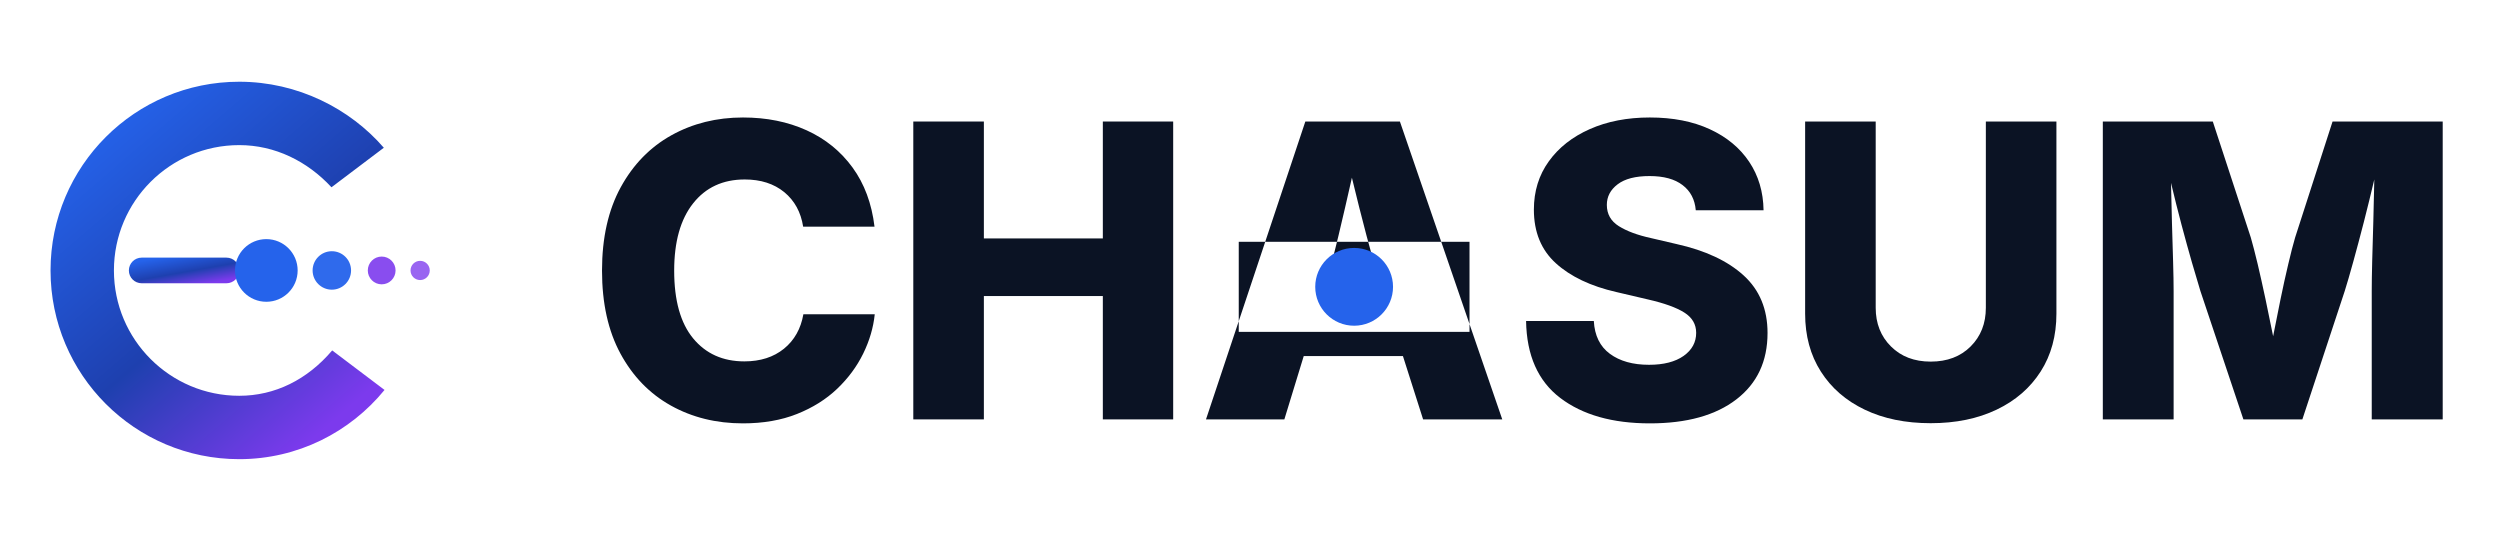
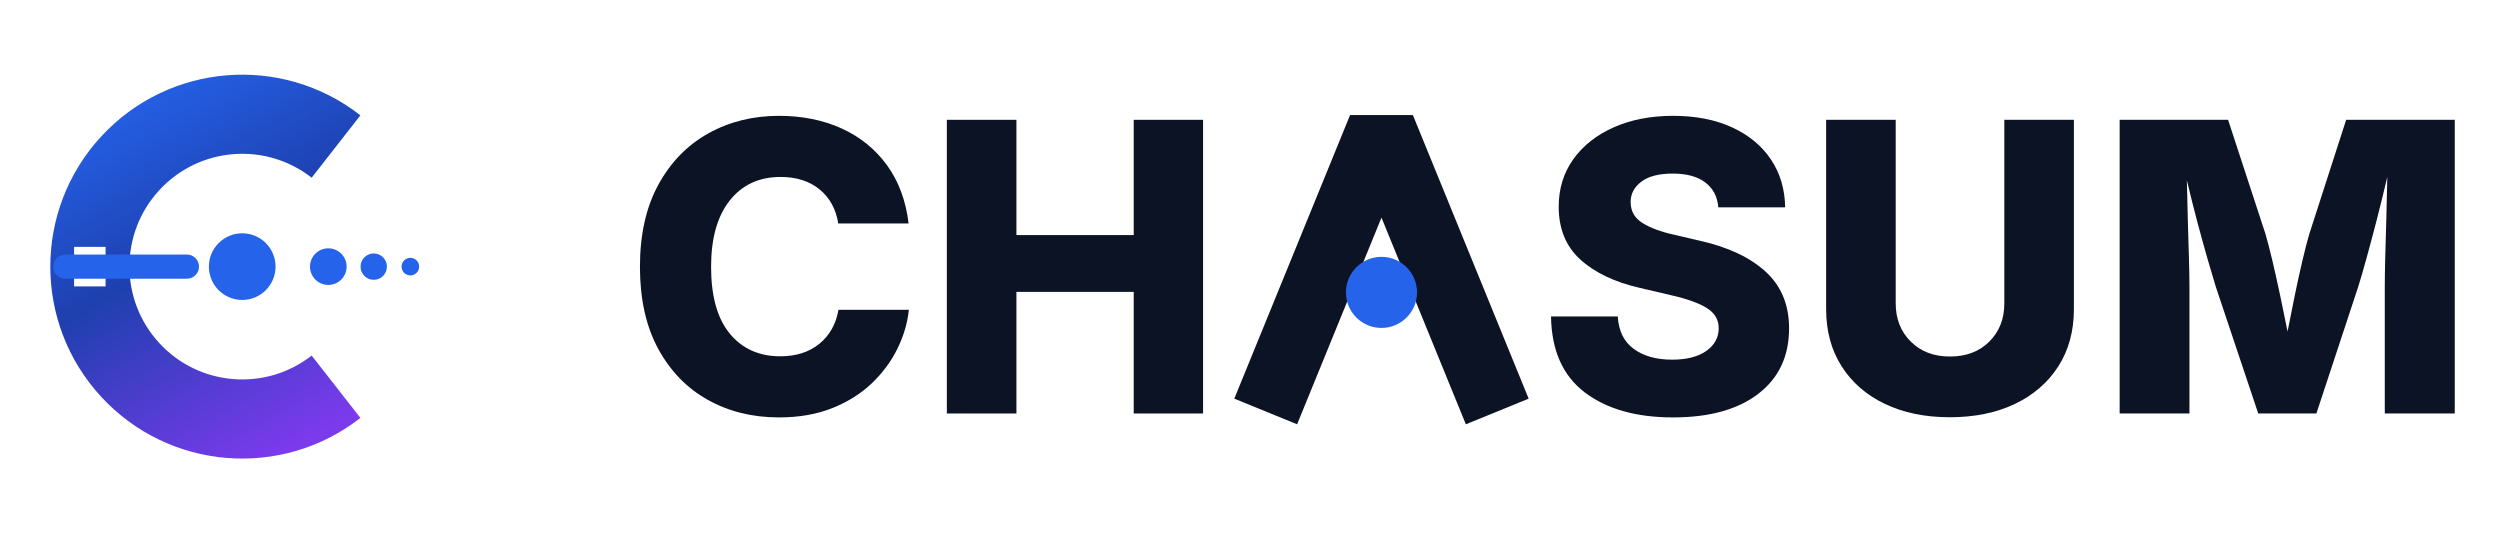
- <svg xmlns="http://www.w3.org/2000/svg" viewBox="0 0 439.631 95.117" fill="none" role="img" aria-label="Chasum">
-   <g transform="translate(2 7.484687)">
-     <svg width="80.148" height="80.148" viewBox="0 0 64 64">
+ <svg xmlns="http://www.w3.org/2000/svg" viewBox="0 0 445.9 95.12" fill="none" role="img" aria-label="Chasum">
+   <g transform="translate(4 5.74)">
+     <svg width="88.86" height="83.63" viewBox="0 0 68 64">
      <defs>
-         <linearGradient id="h-c" x1="18%" y1="8%" x2="82%" y2="92%">
+         <linearGradient id="md-c" x1="28%" y1="0%" x2="72%" y2="100%">
          <stop offset="0%" stop-color="#2563EB" />
-           <stop offset="55%" stop-color="#1E40AF" />
-           <stop offset="100%" stop-color="#7C3AED" />
-         </linearGradient>
-         <linearGradient id="h-spark" x1="20%" y1="10%" x2="80%" y2="90%">
-           <stop offset="0%" stop-color="#2563EB" />
+           <stop offset="45%" stop-color="#1E40AF" />
          <stop offset="100%" stop-color="#7C3AED" />
        </linearGradient>
      </defs>
-       <path fill="url(#h-c)" fill-rule="evenodd" d="M32 5.5C17.36 5.5 5.5 17.36 5.5 32S17.36 58.5 32 58.5c8.2 0 15.55-3.78 20.4-9.72l-7.35-5.55C41.55 47.35 37 49.6 32 49.6c-9.72 0-17.6-7.88-17.6-17.6S22.28 14.4 32 14.4c5 0 9.55 2.25 12.95 5.92l7.35-5.55C47.55 9.28 40.2 5.5 32 5.5z" />
-       <rect x="16.5" y="30.2" width="15.5" height="3.6" rx="1.8" fill="url(#h-c)" />
-       <circle cx="35.8" cy="32" r="4.4" fill="#2563EB" />
-       <circle cx="45" cy="32" r="2.7" fill="#2563EB" opacity="0.95" />
-       <circle cx="52" cy="32" r="1.95" fill="#7C3AED" opacity="0.9" />
-       <circle cx="57.4" cy="32" r="1.35" fill="#7C3AED" opacity="0.78" />
+       <path fill="url(#md-c)" fill-rule="evenodd" d="M 46.13 11.35 A 26.2 26.2 0 1 0 46.13 52.65 L 39.48 44.14 A 15.4 15.4 0 1 1 39.48 19.86 Z M 7.05 29.3 H 11.35 V 34.7 H 7.05 Z" />
+       <rect x="4.2" y="30.35" width="19.9" height="3.3" rx="1.65" fill="#2563EB" />
+       <circle cx="30" cy="32" r="4.55" fill="#2563EB" />
+       <circle cx="41.75" cy="32" r="2.5" fill="#2563EB" />
+       <circle cx="47.95" cy="32" r="1.8" fill="#2563EB" />
+       <circle cx="52.95" cy="32" r="1.2" fill="#2563EB" />
    </svg>
  </g>
-   <g transform="translate(102.9862 4)">
+   <g transform="translate(111.26 4)">
    <g transform="translate(0 69.75)">
      <path fill="#0B1324" d="M27.67 0.70Q20.60 0.70 14.99-2.43Q9.39-5.55 6.13-11.55Q2.88-17.54 2.88-26.16Q2.88-34.80 6.17-40.82Q9.46-46.83 15.08-49.96Q20.71-53.09 27.67-53.09Q33.89-53.09 38.85-50.84Q43.80-48.59 46.93-44.30Q50.06-40.01 50.80-33.89L38.25-33.89Q37.65-37.72 34.93-39.96Q32.20-42.19 27.98-42.19Q22.22-42.19 18.90-37.99Q15.57-33.79 15.57-26.16Q15.57-18.28 18.91-14.24Q22.25-10.20 27.91-10.20Q32.13-10.20 34.88-12.43Q37.62-14.66 38.29-18.49L50.84-18.49Q50.48-14.98 48.81-11.57Q47.14-8.16 44.23-5.38Q41.31-2.60 37.16-0.95Q33.01 0.70 27.67 0.70" />
      <path fill="#0B1324" d="M70.03 0L57.62 0L57.62-52.38L70.03-52.38L70.03-31.82L90.95-31.82L90.95-52.38L103.32-52.38L103.32 0L90.95 0L90.95-21.69L70.03-21.69" />
-       <path fill="#0B1324" fill-rule="evenodd" d="M122.87 0L109.09 0L126.56-52.38L143.19-52.38L161.19 0L147.27 0L143.72-11.14L126.28-11.14L122.87 0M129.90-22.89L129.20-20.64L140.70-20.64L139.99-22.89Q138.62-27.39 137.32-32.31Q136.02-37.23 134.75-42.50Q133.56-37.20 132.38-32.27Q131.20-27.35 129.90-22.89 M114.85 -31.231 H155.431 V-15.391 H114.85 Z" />
+       <path d="M114.49 -0.36 L135.14 -50.94 L155.79 -0.36" fill="none" stroke="#0B1324" stroke-width="12.1" stroke-linejoin="miter" stroke-miterlimit="1.8" stroke-linecap="butt" />
+       <circle cx="135.14" cy="-21.6" r="6.34" fill="#2563EB" />
      <path fill="#0B1324" d="M187.14 0.70Q177.29 0.70 171.40-3.76Q165.52-8.23 165.38-17.30L177.29-17.30Q177.50-13.46 180.12-11.53Q182.74-9.60 187-9.60Q190.86-9.60 193.08-11.16Q195.29-12.73 195.29-15.22Q195.29-17.47 193.20-18.79Q191.11-20.11 186.82-21.09L181.27-22.39Q174.48-23.94 170.61-27.46Q166.75-30.97 166.75-36.88Q166.75-41.73 169.37-45.37Q171.98-49.01 176.59-51.05Q181.20-53.09 187.14-53.09Q193.22-53.09 197.68-51.03Q202.15-48.97 204.61-45.30Q207.07-41.62 207.14-36.77L195.22-36.77Q194.98-39.62 192.90-41.20Q190.83-42.79 187.10-42.79Q183.38-42.79 181.48-41.34Q179.58-39.90 179.58-37.72Q179.58-35.30 181.69-33.98Q183.80-32.66 187.31-31.89L191.85-30.83Q199.44-29.14 203.64-25.31Q207.84-21.48 207.84-15.19Q207.84-7.73 202.36-3.52Q196.88 0.70 187.14 0.70" />
      <path fill="#0B1324" d="M236.53 0.67Q229.89 0.67 224.93-1.71Q219.97-4.08 217.21-8.42Q214.45-12.76 214.45-18.60L214.45-52.38L226.86-52.38L226.86-19.62Q226.86-15.50 229.54-12.83Q232.21-10.16 236.53-10.16Q240.89-10.16 243.56-12.83Q246.23-15.50 246.23-19.62L246.23-52.38L258.64-52.38L258.64-18.60Q258.64-12.76 255.87-8.42Q253.09-4.08 248.12-1.71Q243.14 0.67 236.53 0.67" />
      <path fill="#0B1324" d="M279.25 0L266.80 0L266.80-52.38L286.14-52.38L292.82-31.99Q293.34-30.20 294.03-27.32Q294.71-24.43 295.42-21.09Q296.12-17.75 296.75-14.62Q297.35-17.75 298.04-21.08Q298.72-24.40 299.41-27.30Q300.09-30.20 300.62-31.99L307.20-52.38L326.57-52.38L326.57 0L314.09 0L314.09-22.57Q314.09-24.57 314.17-27.83Q314.26-31.08 314.37-34.87Q314.47-38.67 314.54-42.19Q313.66-38.46 312.70-34.70Q311.73-30.94 310.85-27.76Q309.97-24.57 309.34-22.57L301.89 0L291.52 0L283.96-22.57Q283.36-24.50 282.48-27.56Q281.60-30.62 280.63-34.26Q279.67-37.90 278.79-41.59Q278.86-38.14 278.96-34.49Q279.07-30.83 279.16-27.69Q279.25-24.54 279.25-22.57" />
-       <circle cx="135.141" cy="-23.311" r="6.84" fill="#2563EB" />
    </g>
  </g>
</svg>
